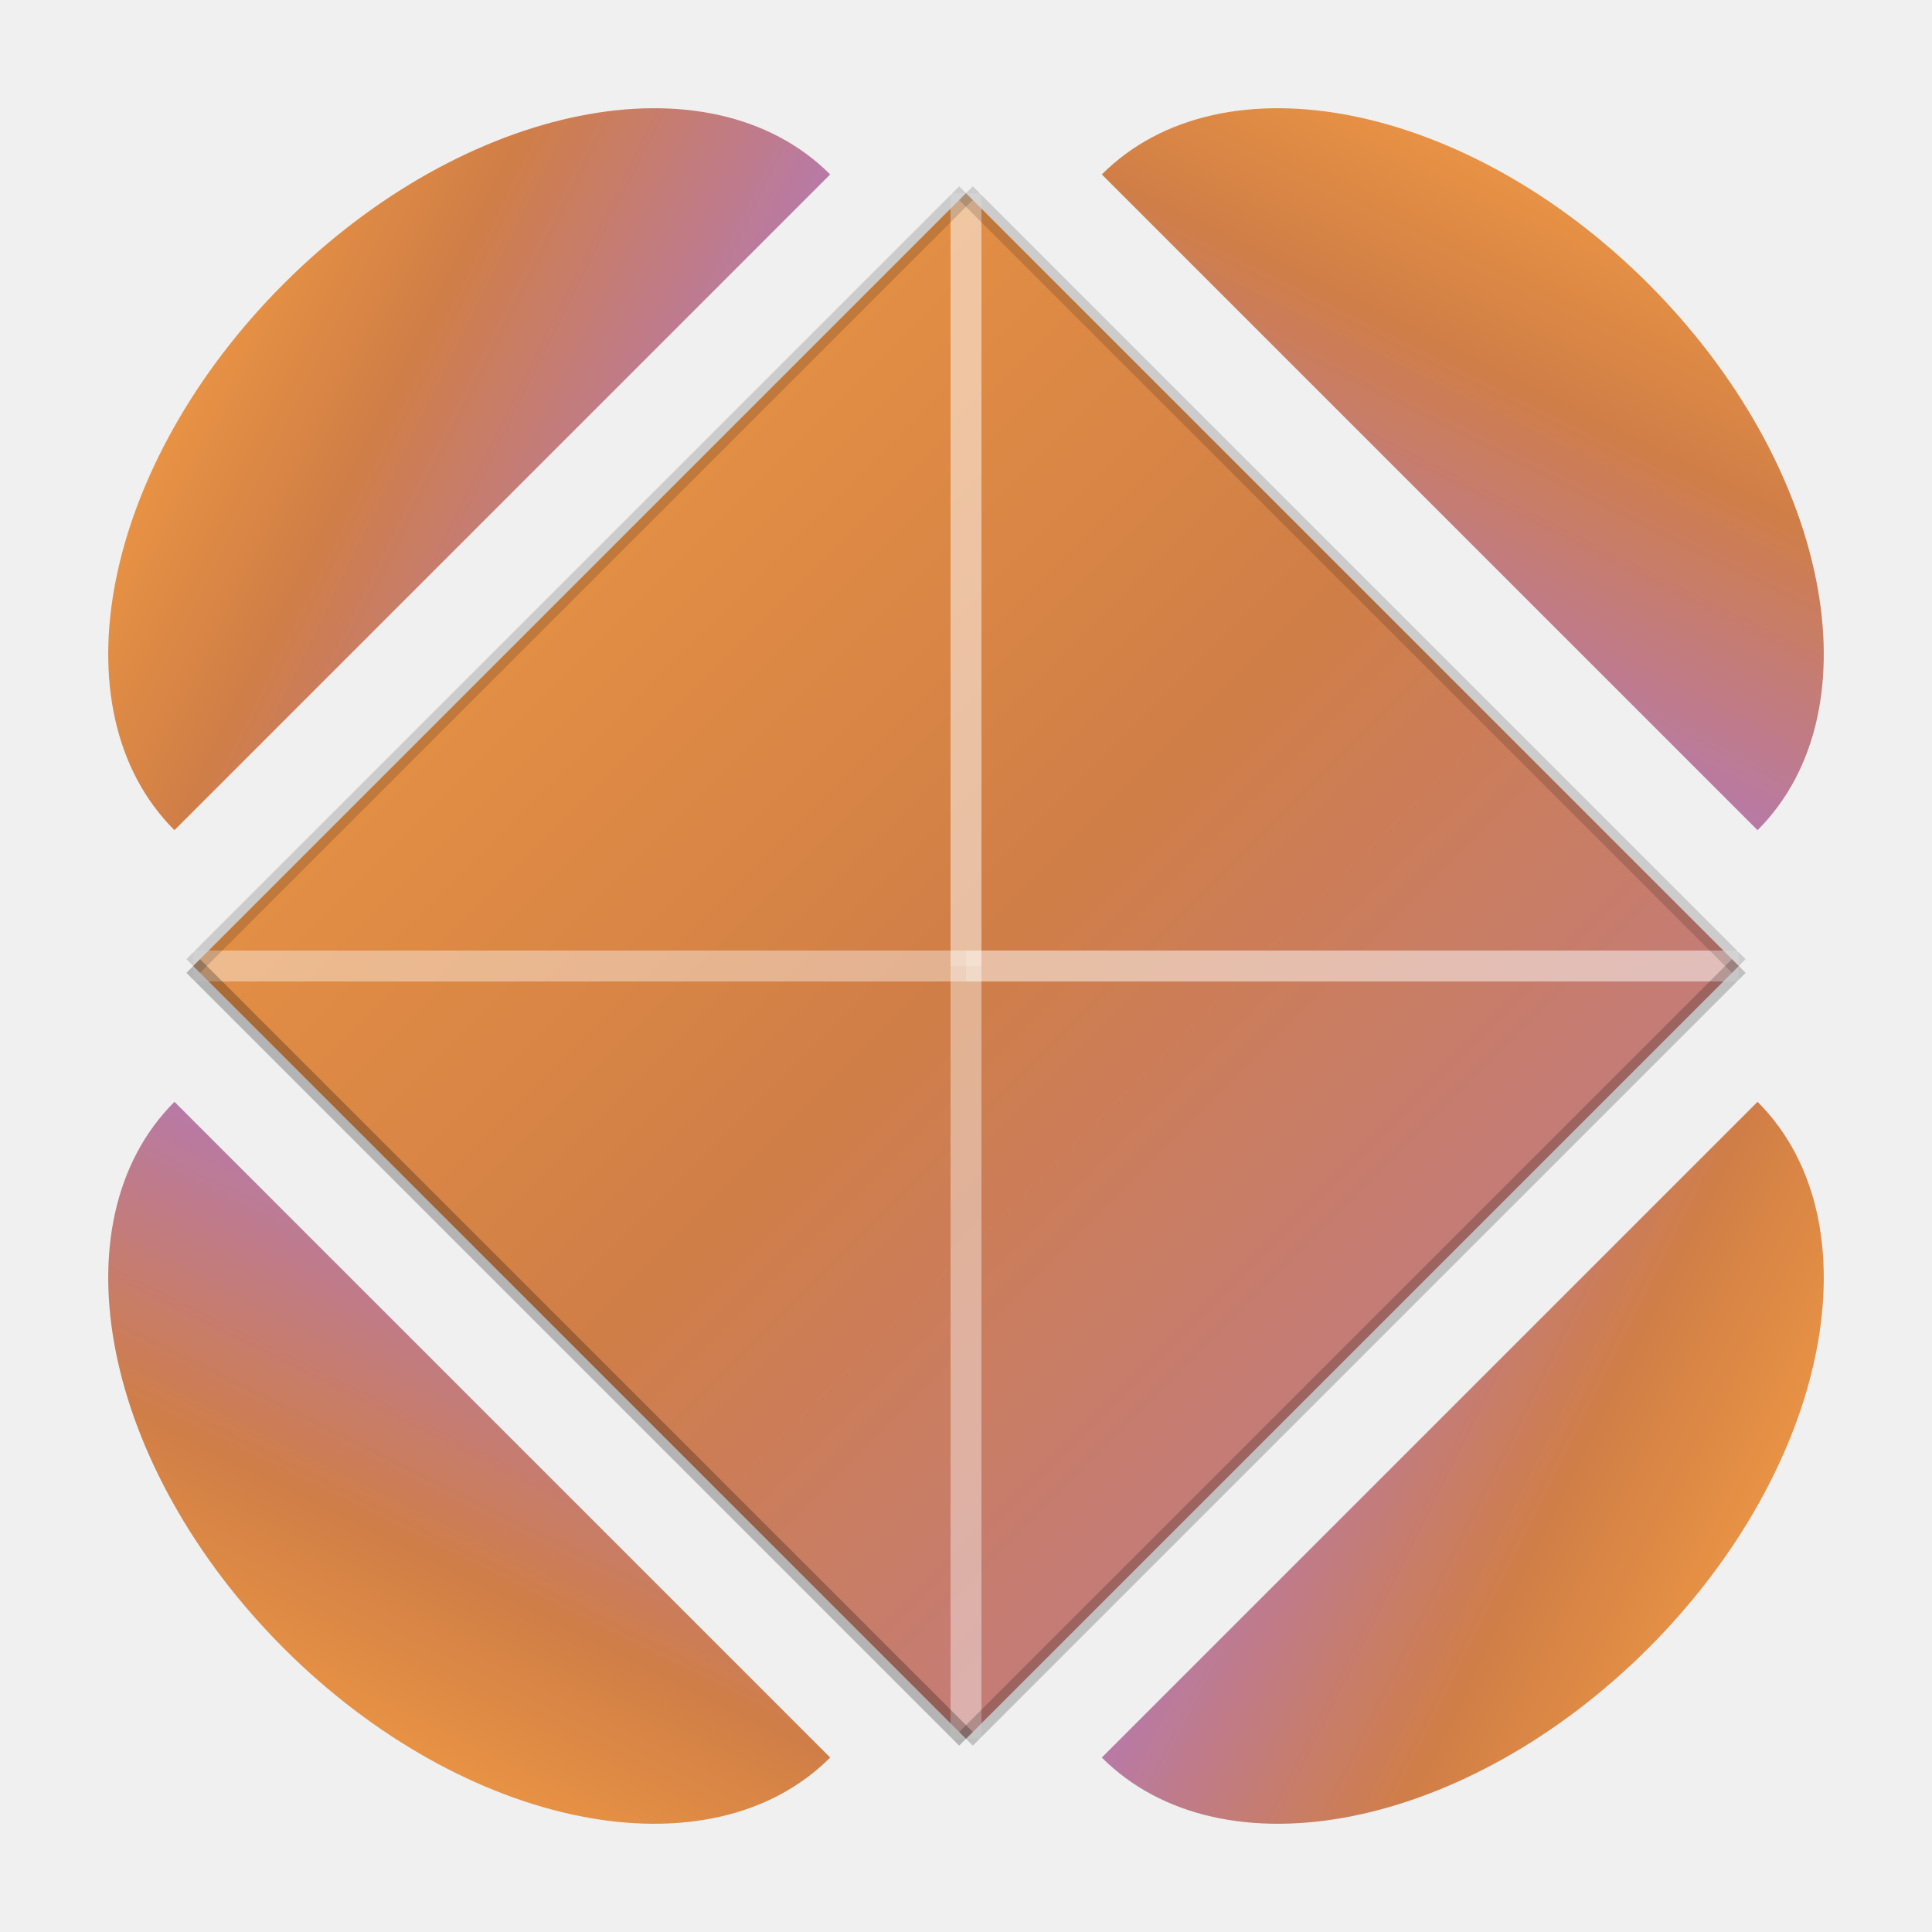
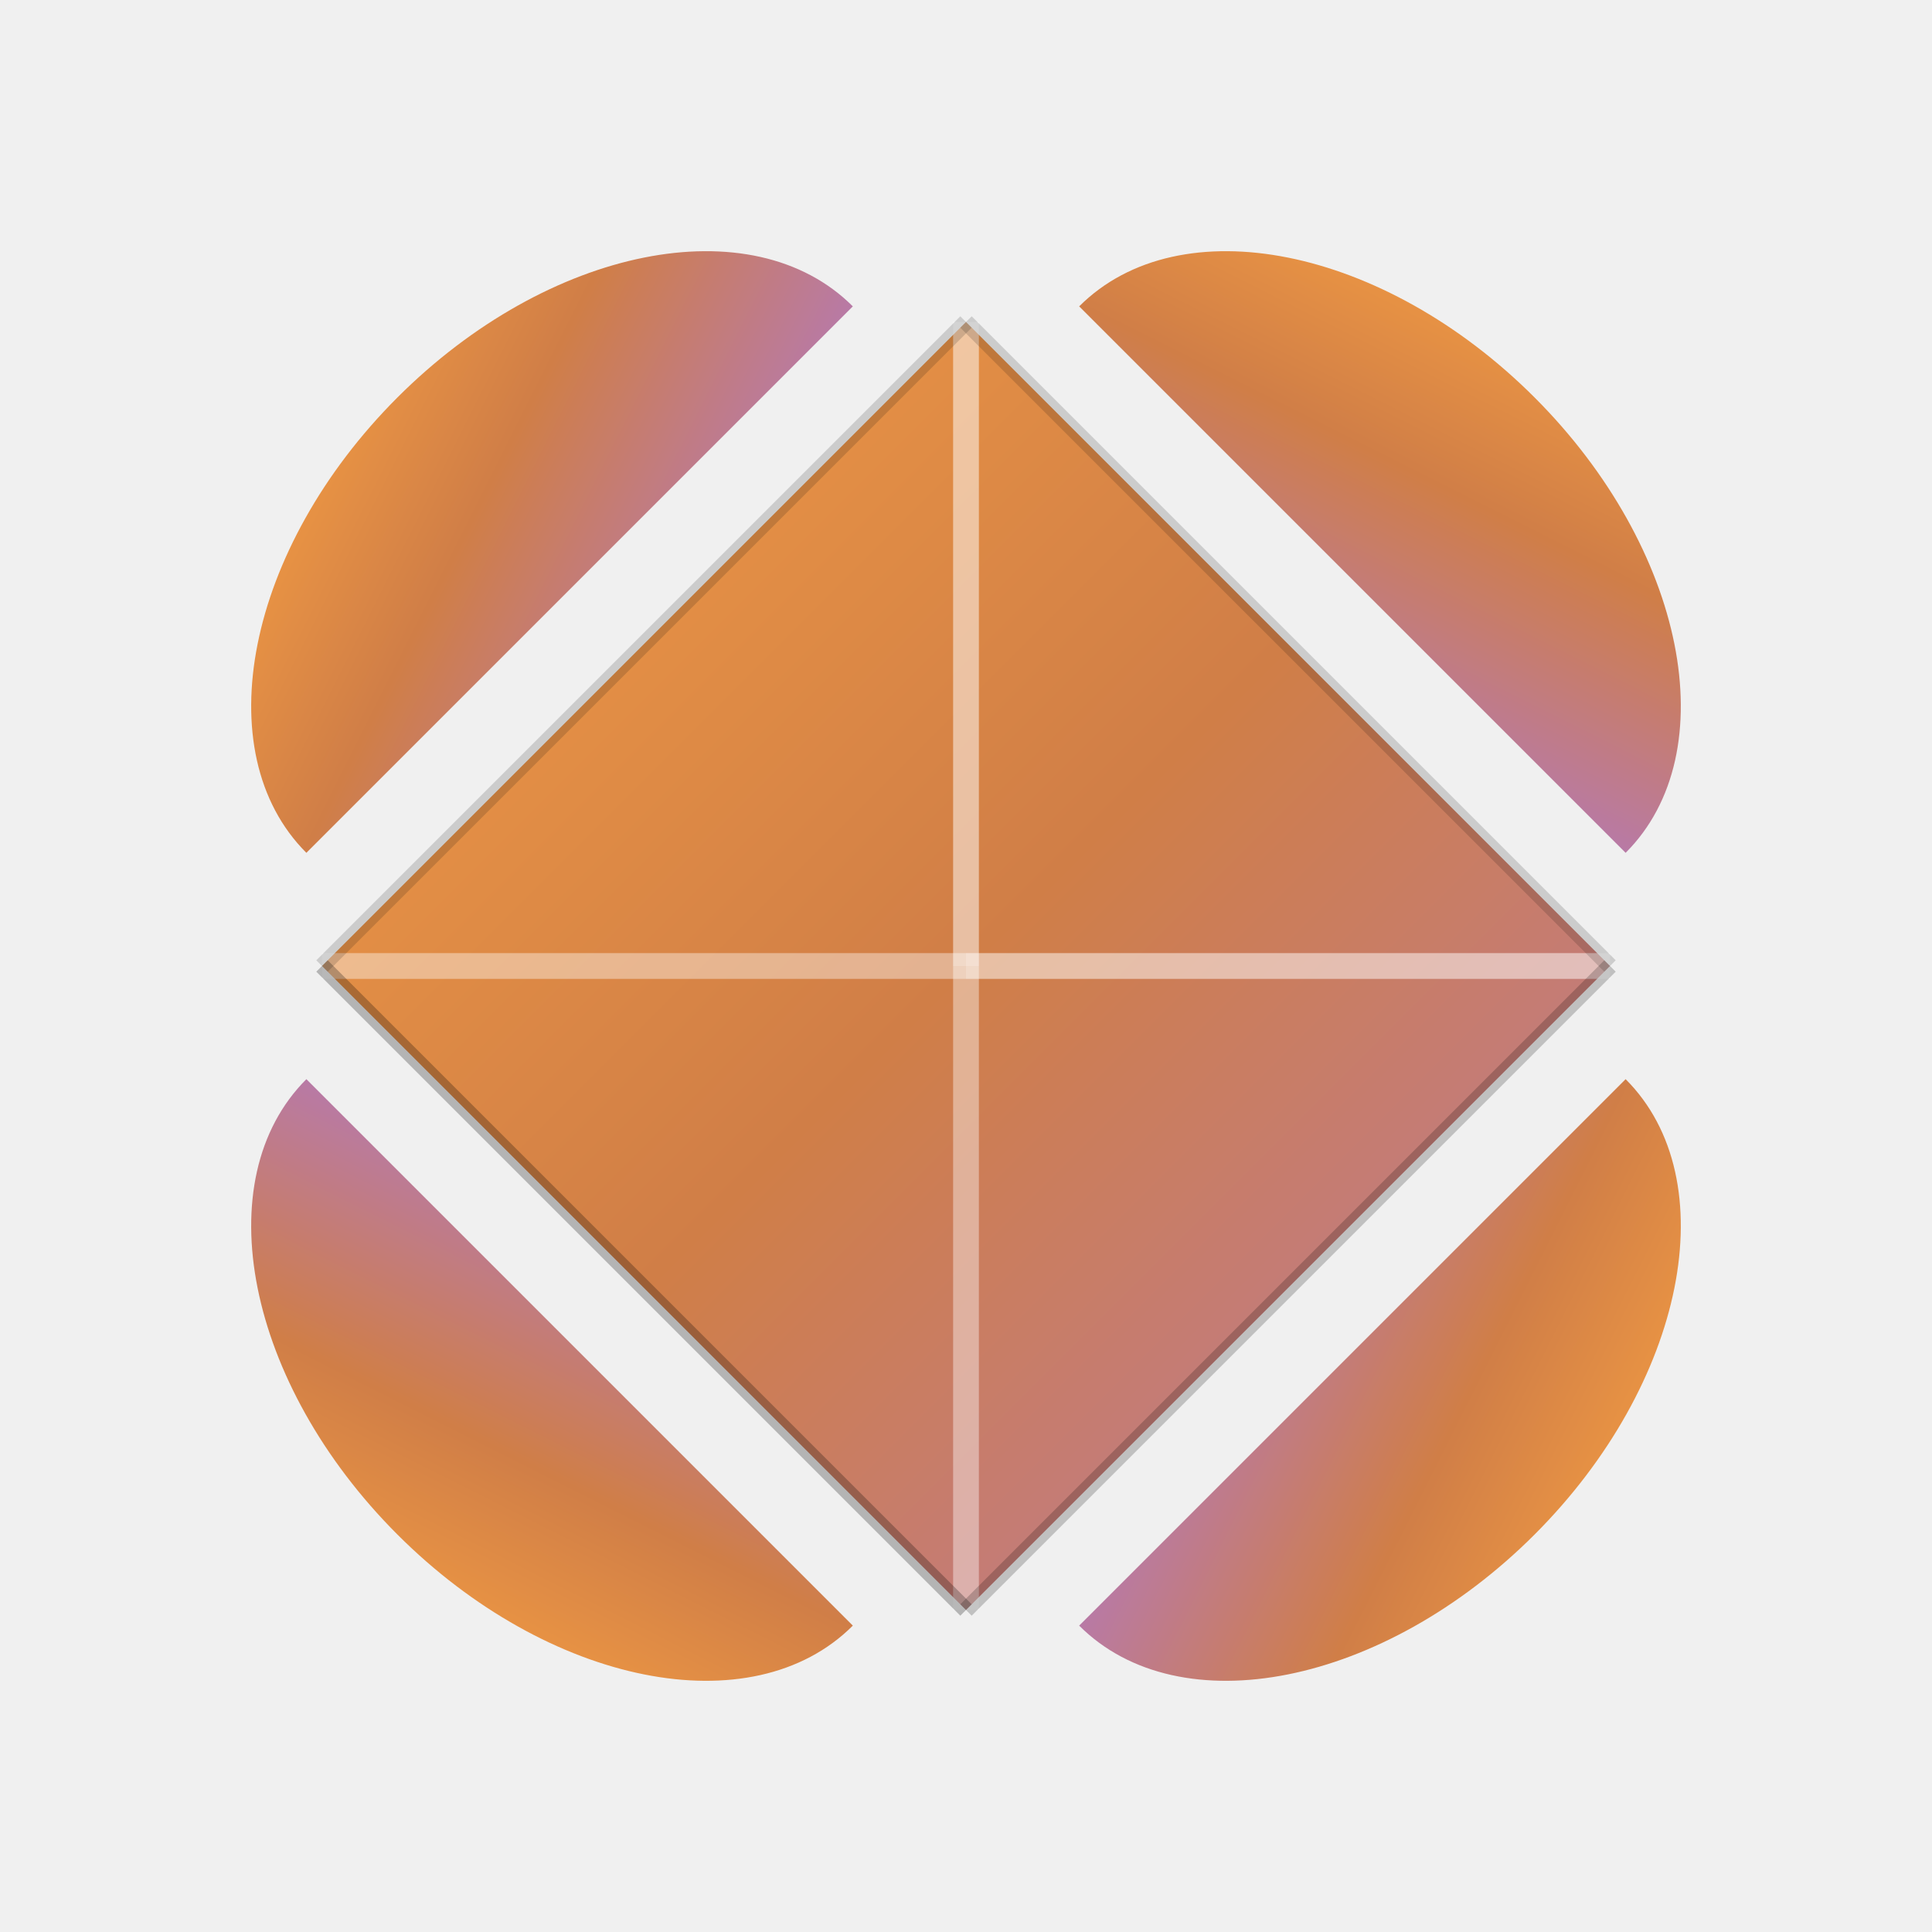
- <svg xmlns="http://www.w3.org/2000/svg" width="100" height="100" viewBox="25 25 50 50" fill="none">
+ <svg xmlns="http://www.w3.org/2000/svg" width="100" height="100" viewBox="20 20 60 60" fill="none">
  <g transform="translate(62, 38) rotate(45)">
    <path d="M -12 0 A 12 8 0 0 1 12 0 L 0 0 Z" fill="url(#gradientDiamond)" />
  </g>
  <g transform="translate(62, 62) rotate(135)">
    <path d="M -12 0 A 12 8 0 0 1 12 0 L 0 0 Z" fill="url(#gradientDiamond)" />
  </g>
  <g transform="translate(38, 62) rotate(225)">
    <path d="M -12 0 A 12 8 0 0 1 12 0 L 0 0 Z" fill="url(#gradientDiamond)" />
  </g>
  <g transform="translate(38, 38) rotate(315)">
    <path d="M -12 0 A 12 8 0 0 1 12 0 L 0 0 Z" fill="url(#gradientDiamond)" />
  </g>
  <g>
    <path d="M 50 30 L 70 50 L 50 70 L 30 50 Z" fill="url(#gradientDiamond)" />
    <line x1="50" y1="30" x2="50" y2="50" stroke="#ffffff" stroke-width="0.8" opacity="0.5" />
    <line x1="70" y1="50" x2="50" y2="50" stroke="#ffffff" stroke-width="0.8" opacity="0.5" />
    <line x1="50" y1="70" x2="50" y2="50" stroke="#ffffff" stroke-width="0.8" opacity="0.4" />
    <line x1="30" y1="50" x2="50" y2="50" stroke="#ffffff" stroke-width="0.8" opacity="0.4" />
    <line x1="50" y1="30" x2="70" y2="50" stroke="#000000" stroke-width="0.5" opacity="0.15" />
    <line x1="70" y1="50" x2="50" y2="70" stroke="#000000" stroke-width="0.5" opacity="0.2" />
    <line x1="50" y1="70" x2="30" y2="50" stroke="#000000" stroke-width="0.5" opacity="0.25" />
    <line x1="30" y1="50" x2="50" y2="30" stroke="#000000" stroke-width="0.5" opacity="0.15" />
  </g>
  <defs>
    <radialGradient id="gradientCore">
      <stop offset="0%" stop-color="#F59E42" />
      <stop offset="100%" stop-color="#D07E47" />
    </radialGradient>
    <linearGradient id="gradientDiamond" x1="0%" y1="0%" x2="100%" y2="100%">
      <stop offset="0%" stop-color="#F59E42" />
      <stop offset="50%" stop-color="#D07E47" />
      <stop offset="100%" stop-color="#B87AA6" />
    </linearGradient>
  </defs>
</svg>
